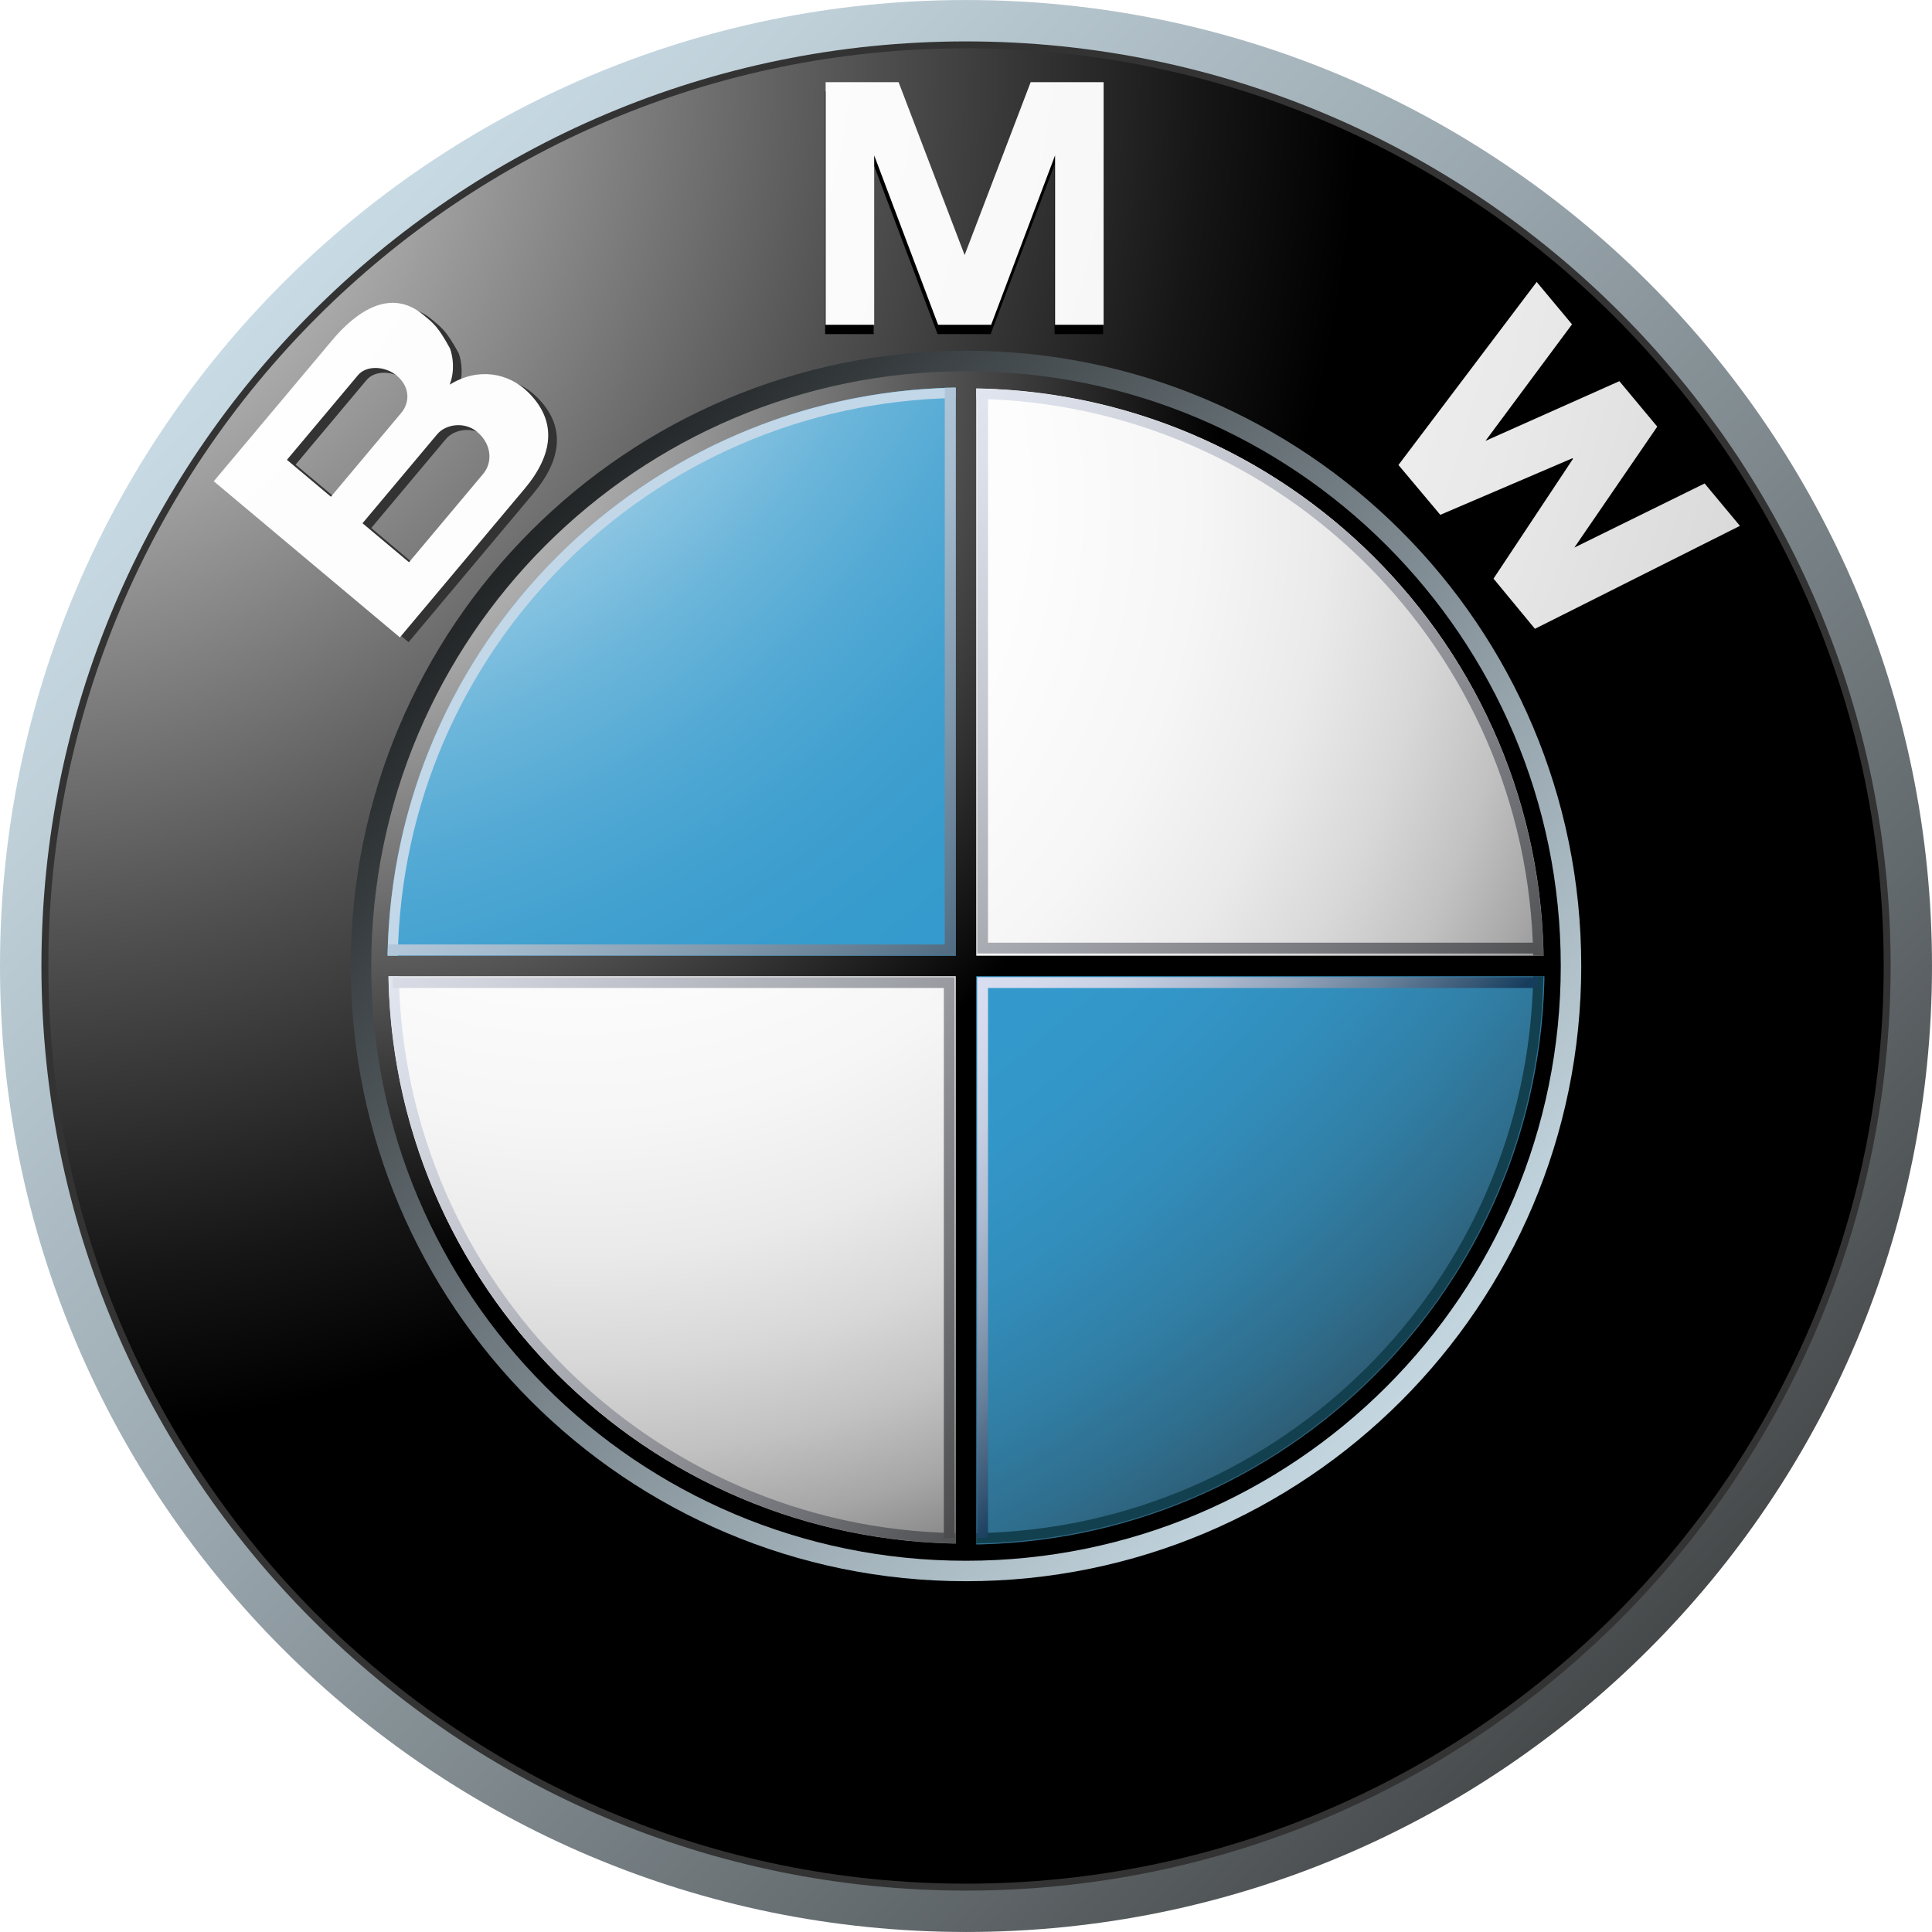
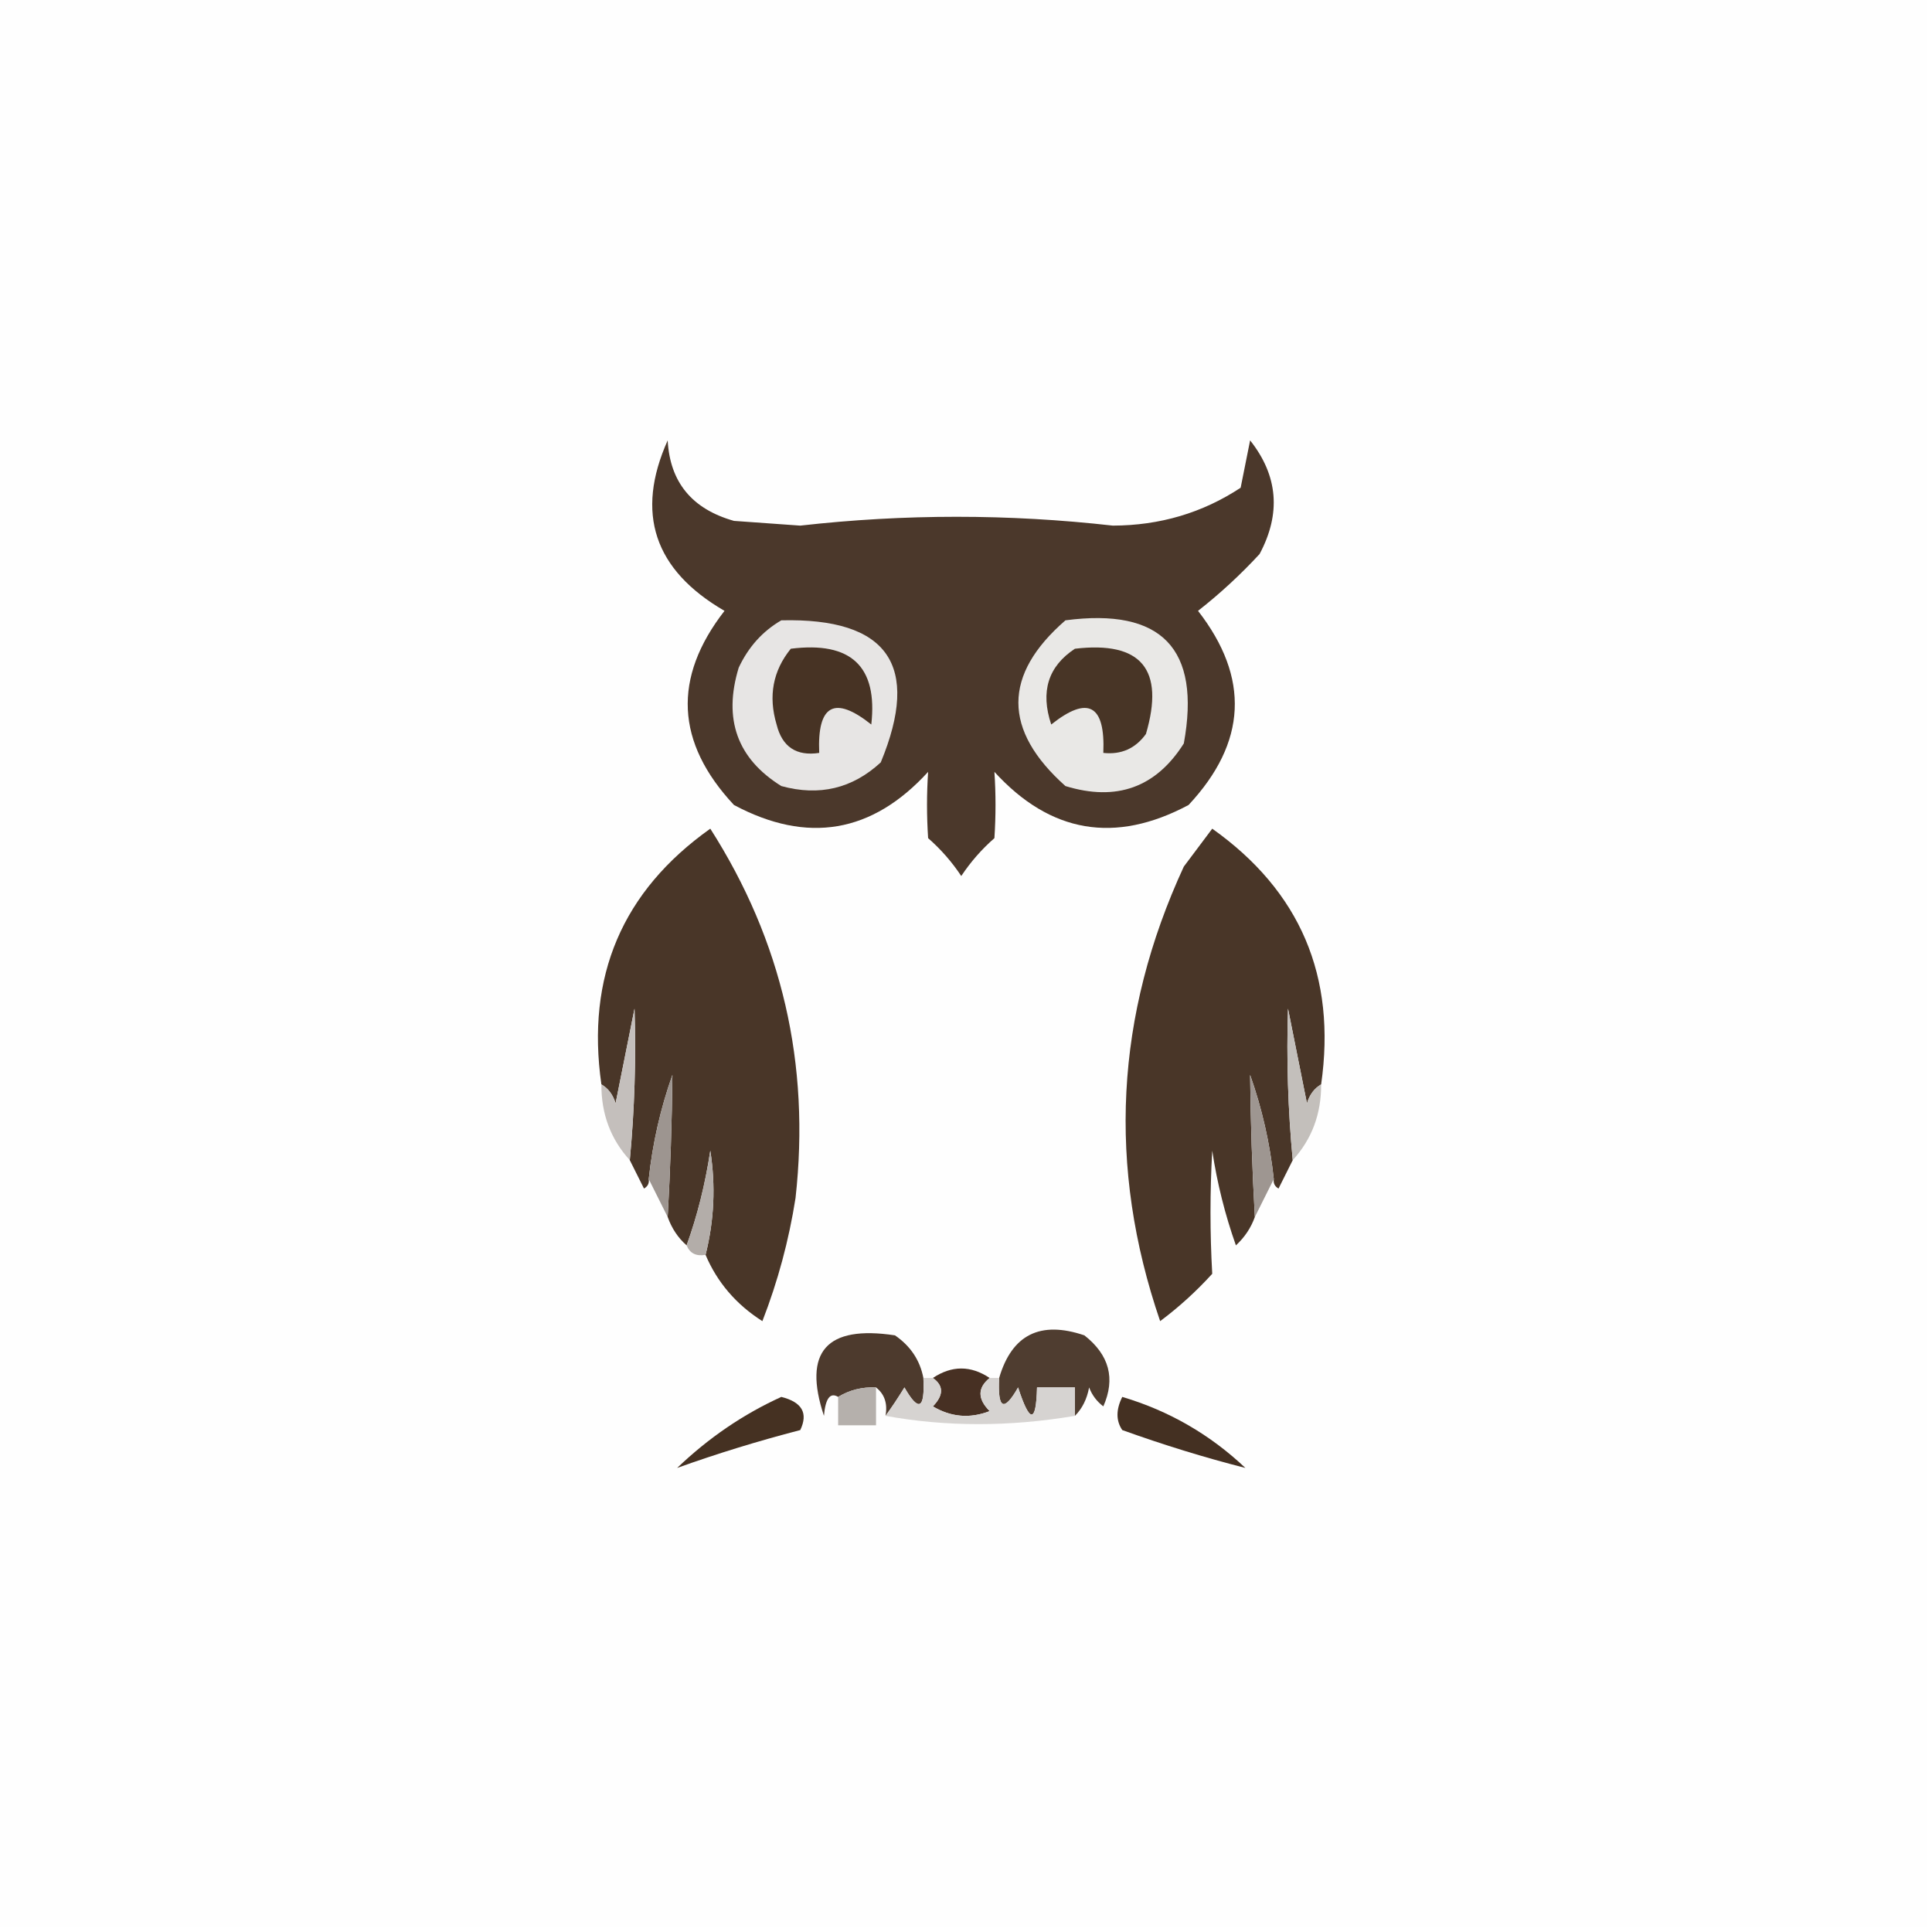
- <svg xmlns="http://www.w3.org/2000/svg" width="800px" height="800px" viewBox="0 -0.01 1013.718 1013.718">
-   <linearGradient id="a" gradientUnits="userSpaceOnUse" x1="-1120.126" y1="2189.824" x2="-44.679" y2="1150.587" gradientTransform="matrix(1 0 0 -1 1045.93 2135.176)">
-     <stop offset="0" stop-color="#dff4ff" />
-     <stop offset=".098" stop-color="#d6eaf5" />
-     <stop offset=".268" stop-color="#bfd0d9" />
-     <stop offset=".488" stop-color="#98a5ac" />
-     <stop offset=".747" stop-color="#646b6e" />
-     <stop offset="1" stop-color="#2b2b2b" />
-   </linearGradient>
-   <path d="M506.86 0C226.94 0 0 226.918 0 506.848c0 279.927 226.94 506.849 506.86 506.849 279.94 0 506.857-226.922 506.857-506.849C1013.719 226.918 786.802 0 506.86 0zm0 988.352c-265.939 0-481.495-215.573-481.495-481.504 0-265.927 215.556-481.512 481.495-481.512 265.938 0 481.511 215.584 481.511 481.512 0 265.93-215.573 481.504-481.511 481.504z" fill="url(#a)" />
-   <path d="M992.004 506.848c0 267.914-217.228 485.134-485.144 485.134-267.919 0-485.123-217.22-485.123-485.134 0-267.929 217.204-485.133 485.123-485.133 267.916 0 485.144 217.204 485.144 485.133z" fill="#333" />
-   <radialGradient id="b" cx="-1052.247" cy="2101.652" r="720.108" gradientTransform="matrix(1 0 0 -1 1045.93 2135.176)" gradientUnits="userSpaceOnUse">
-     <stop offset="0" stop-color="#ffffff" />
-     <stop offset=".306" stop-color="#a8a8a8" />
-     <stop offset=".646" stop-color="#4f4f4f" />
-     <stop offset=".885" stop-color="#161616" />
-     <stop offset="1" />
-   </radialGradient>
-   <path d="M988.371 506.848c0 265.931-215.573 481.504-481.511 481.504-265.939 0-481.495-215.573-481.495-481.504 0-265.927 215.556-481.512 481.495-481.512 265.938 0 481.511 215.585 481.511 481.512z" fill="url(#b)" />
-   <linearGradient id="c" gradientUnits="userSpaceOnUse" x1="-818.029" y1="1409.977" x2="-133.081" y2="748.092" gradientTransform="matrix(-1 0 0 1 58.906 -545.52)">
-     <stop offset="0" stop-color="#dff4ff" />
-     <stop offset=".086" stop-color="#d6eaf5" />
-     <stop offset=".233" stop-color="#bed0d9" />
-     <stop offset=".424" stop-color="#96a4ac" />
-     <stop offset=".652" stop-color="#5f686d" />
-     <stop offset=".907" stop-color="#1a1d1e" />
-     <stop offset="1" />
-   </linearGradient>
-   <path d="M829.677 506.848c0 178.28-144.53 322.804-322.815 322.804-178.289 0-322.819-144.522-322.819-322.804 0-178.289 144.53-322.815 322.819-322.815 178.284-.001 322.815 144.527 322.815 322.815z" fill="url(#c)" />
-   <path d="M519.791 175.308l33.533-88.877v88.877h25.469V48.021h-38.275l-34.814 91.136h.331l-34.812-91.136h-38.276v127.287h25.469V86.431l33.533 88.877zM869.313 232.384l-43.514 63.447 68.347-33.615 18.538 22.231-107.569 54.012-21.735-26.315 41.697-62.869-.247-.31-69.357 29.686-21.984-26.138 72.532-96.044 18.542 22.243-45.417 61.159 70.287-31.349z" />
-   <path d="M281.427 208.068c-10.251-9.951-26.069-12.951-40.939-3.733 2.847-7.363 1.691-14.858.187-19.015-6.414-11.662-8.662-13.137-13.899-17.561-17.097-14.324-35.082-2.093-47.93 13.219l-62.116 74.028 97.65 81.925 65.5-78.047c14.971-17.838 17.282-35.523 1.547-50.816zm-126.321 35.7l37.311-44.464c4.33-5.146 14.106-4.939 20.375.341 6.908 5.795 6.929 14.002 2.289 19.54l-36.896 43.95-23.079-19.367zm102.934 7.393l-38.896 46.353-24.355-20.47 39.186-46.711c4.434-5.281 14.312-6.817 20.974-1.229 7.504 6.312 8.246 15.912 3.091 22.057z" fill="#333" />
-   <radialGradient id="d" cx="-1181.576" cy="2174.985" r="1730.313" gradientTransform="matrix(1 0 0 -1 1045.93 2135.176)" gradientUnits="userSpaceOnUse">
-     <stop offset="0" stop-color="#ffffff" />
-     <stop offset=".31" stop-color="#fdfdfd" />
-     <stop offset=".451" stop-color="#f6f6f6" />
-     <stop offset=".557" stop-color="#e9e9e9" />
-     <stop offset=".646" stop-color="#d7d7d7" />
-     <stop offset=".724" stop-color="#bfbfbf" />
-     <stop offset=".794" stop-color="#a2a2a2" />
-     <stop offset=".859" stop-color="gray" />
-     <stop offset=".92" stop-color="#575757" />
-     <stop offset=".975" stop-color="#2b2b2b" />
-     <stop offset="1" stop-color="#141414" />
-   </radialGradient>
-   <path fill="url(#d)" d="M520.06 170.39l33.533-88.875v88.875h25.47V43.103h-38.279l-34.811 91.133h.33l-34.812-91.133h-38.278V170.39h25.47V81.515l33.536 88.875z" />
-   <radialGradient id="e" cx="-1181.653" cy="2174.985" r="1730.461" gradientTransform="matrix(1 0 0 -1 1045.93 2135.176)" gradientUnits="userSpaceOnUse">
-     <stop offset="0" stop-color="#ffffff" />
-     <stop offset=".31" stop-color="#fdfdfd" />
-     <stop offset=".451" stop-color="#f6f6f6" />
-     <stop offset=".557" stop-color="#e9e9e9" />
-     <stop offset=".646" stop-color="#d7d7d7" />
-     <stop offset=".724" stop-color="#bfbfbf" />
-     <stop offset=".794" stop-color="#a2a2a2" />
-     <stop offset=".859" stop-color="gray" />
-     <stop offset=".92" stop-color="#575757" />
-     <stop offset=".975" stop-color="#2b2b2b" />
-     <stop offset="1" stop-color="#141414" />
-   </radialGradient>
-   <path fill="url(#e)" d="M869.563 223.844l-43.496 63.449 68.347-33.626 18.52 22.242-107.553 54.012-21.736-26.325 41.7-62.861-.245-.319-69.38 29.698-21.96-26.151 72.531-96.033 18.539 22.234-45.41 61.158 70.26-31.337z" />
-   <radialGradient id="f" cx="-1181.748" cy="2175.493" r="1731.785" gradientTransform="matrix(1 0 0 -1 1045.93 2135.176)" gradientUnits="userSpaceOnUse">
-     <stop offset="0" stop-color="#ffffff" />
-     <stop offset=".31" stop-color="#fdfdfd" />
-     <stop offset=".451" stop-color="#f6f6f6" />
-     <stop offset=".557" stop-color="#e9e9e9" />
-     <stop offset=".646" stop-color="#d7d7d7" />
-     <stop offset=".724" stop-color="#bfbfbf" />
-     <stop offset=".794" stop-color="#a2a2a2" />
-     <stop offset=".859" stop-color="gray" />
-     <stop offset=".92" stop-color="#575757" />
-     <stop offset=".975" stop-color="#2b2b2b" />
-     <stop offset="1" stop-color="#141414" />
-   </radialGradient>
-   <path d="M276.868 205.563c-10.229-9.951-26.068-12.953-40.916-3.743 2.824-7.364 1.67-14.86.166-18.996-6.415-11.682-8.642-13.137-13.923-17.57-17.096-14.333-35.059-2.095-47.887 13.231l-62.14 74.016 97.653 81.926 65.499-78.059c14.954-17.839 17.283-35.512 1.548-50.805zm-126.316 35.698l37.307-44.453c4.312-5.155 14.086-4.949 20.376.319 6.909 5.806 6.93 14.023 2.268 19.54l-36.873 43.959-23.078-19.365zm102.951 7.393l-38.896 46.352-24.398-20.47 39.207-46.721c4.434-5.269 14.291-6.806 20.953-1.216 7.547 6.32 8.29 15.9 3.134 22.055z" fill="url(#f)" />
-   <radialGradient id="g" cx="-871.677" cy="1935.101" r="466.718" gradientTransform="matrix(1 0 0 -1 1045.93 2135.176)" gradientUnits="userSpaceOnUse">
-     <stop offset="0" stop-color="#e6e6e6" />
-     <stop offset=".104" stop-color="#d6d6d6" />
-     <stop offset=".307" stop-color="#adadad" />
-     <stop offset=".588" stop-color="#6c6c6c" />
-     <stop offset=".933" stop-color="#121212" />
-     <stop offset="1" />
-   </radialGradient>
-   <path d="M194.788 506.853c0-172.358 139.725-312.083 312.073-312.083 172.367 0 312.072 139.724 312.072 312.083 0 172.351-139.705 312.07-312.072 312.07-172.35 0-312.073-139.72-312.073-312.07z" fill="url(#g)" />
-   <radialGradient id="h" cx="-744.024" cy="1872.327" r="678.742" gradientTransform="matrix(1 0 0 -1 1045.93 2135.176)" gradientUnits="userSpaceOnUse">
-     <stop offset="0" stop-color="#ffffff" />
-     <stop offset=".344" stop-color="#fdfdfd" />
-     <stop offset=".481" stop-color="#f6f6f6" />
-     <stop offset=".582" stop-color="#eaeaea" />
-     <stop offset=".665" stop-color="#d8d8d8" />
-     <stop offset=".737" stop-color="#c2c2c2" />
-     <stop offset=".802" stop-color="#a6a6a6" />
-     <stop offset=".86" stop-color="#848484" />
-     <stop offset=".913" stop-color="#5f5f5f" />
-     <stop offset=".949" stop-color="#404040" />
-     <stop offset=".957" stop-color="#404040" />
-     <stop offset="1" stop-color="#404040" />
-     <stop offset="1" />
-   </radialGradient>
-   <path d="M203.76 506.853c0-167.399 135.701-303.112 303.102-303.112s303.12 135.712 303.12 303.112S674.26 809.965 506.861 809.965 203.76 674.253 203.76 506.853z" fill="url(#h)" />
-   <radialGradient id="i" cx="-943.312" cy="2129.614" r="1202.06" gradientTransform="matrix(1 0 0 -1 1045.93 2135.176)" gradientUnits="userSpaceOnUse">
-     <stop offset=".169" stop-color="#ffffff" />
-     <stop offset=".196" stop-color="#e0eff7" />
-     <stop offset=".241" stop-color="#b2d9ec" />
-     <stop offset=".287" stop-color="#8bc5e2" />
-     <stop offset=".335" stop-color="#6bb5da" />
-     <stop offset=".384" stop-color="#52a9d4" />
-     <stop offset=".436" stop-color="#41a0cf" />
-     <stop offset=".491" stop-color="#369bcd" />
-     <stop offset=".556" stop-color="#39c" />
-     <stop offset=".606" stop-color="#3396c8" />
-     <stop offset=".655" stop-color="#328ebc" />
-     <stop offset=".705" stop-color="#3180a8" />
-     <stop offset=".754" stop-color="#2f6d8c" />
-     <stop offset=".803" stop-color="#2d5468" />
-     <stop offset=".851" stop-color="#2a373d" />
-     <stop offset=".871" stop-color="#292929" />
-   </radialGradient>
-   <path d="M203.284 506.853H506.86V203.277c-167.669 0-303.576 135.908-303.576 303.576z" fill="url(#i)" />
-   <radialGradient id="j" cx="-943.312" cy="2129.623" r="1202.037" gradientTransform="matrix(1 0 0 -1 1045.93 2135.176)" gradientUnits="userSpaceOnUse">
-     <stop offset=".169" stop-color="#ffffff" />
-     <stop offset=".196" stop-color="#e0eff7" />
-     <stop offset=".241" stop-color="#b2d9ec" />
-     <stop offset=".287" stop-color="#8bc5e2" />
-     <stop offset=".335" stop-color="#6bb5da" />
-     <stop offset=".384" stop-color="#52a9d4" />
-     <stop offset=".436" stop-color="#41a0cf" />
-     <stop offset=".491" stop-color="#369bcd" />
-     <stop offset=".556" stop-color="#39c" />
-     <stop offset=".606" stop-color="#3396c8" />
-     <stop offset=".655" stop-color="#328ebc" />
-     <stop offset=".705" stop-color="#3180a8" />
-     <stop offset=".754" stop-color="#2f6d8c" />
-     <stop offset=".803" stop-color="#2d5468" />
-     <stop offset=".851" stop-color="#2a373d" />
-     <stop offset=".871" stop-color="#292929" />
-   </radialGradient>
-   <path d="M506.86 506.853v303.578c167.667 0 303.576-135.933 303.576-303.578H506.86z" fill="url(#j)" />
-   <radialGradient id="k" cx="-865.303" cy="1929.222" r="457.773" gradientTransform="matrix(1 0 0 -1 1045.93 2135.176)" gradientUnits="userSpaceOnUse">
-     <stop offset="0" stop-color="#e6e6e6" />
-     <stop offset=".104" stop-color="#d6d6d6" />
-     <stop offset=".307" stop-color="#adadad" />
-     <stop offset=".588" stop-color="#6c6c6c" />
-     <stop offset=".933" stop-color="#121212" />
-     <stop offset="1" />
-   </radialGradient>
-   <path fill="url(#k)" d="M812.95 501.458H512.242V200.75h-10.766v300.708H200.768v10.767h300.708v300.717h10.766V512.225H812.95z" />
-   <linearGradient id="l" gradientUnits="userSpaceOnUse" x1="-599.096" y1="2043.521" x2="-152.677" y2="1612.133" gradientTransform="matrix(1 0 0 -1 1045.93 2135.176)">
-     <stop offset="0" stop-color="#f0f4ff" />
-     <stop offset=".109" stop-color="#ebeff9" />
-     <stop offset=".247" stop-color="#dce0ea" />
-     <stop offset=".403" stop-color="#c4c7cf" />
-     <stop offset=".57" stop-color="#a2a4ab" />
-     <stop offset=".747" stop-color="#76777c" />
-     <stop offset=".929" stop-color="#414243" />
-     <stop offset="1" stop-color="#2b2b2b" />
-   </linearGradient>
-   <path d="M512.242 209.267c160.142 2.848 289.366 132.062 292.232 292.191h5.359c-2.862-163.099-134.481-294.736-297.593-297.583l.002 5.392z" fill="url(#l)" />
-   <path d="M208.729 501.418c2.845-160.347 132.256-289.747 292.604-292.604v-5.383c-163.336 2.856-295.12 134.669-297.987 297.986l5.383.001z" fill="#c2d7e8" />
-   <linearGradient id="m" gradientUnits="userSpaceOnUse" x1="-961.44" y1="1679.306" x2="-515.015" y2="1247.911" gradientTransform="matrix(1 0 0 -1 1045.93 2135.176)">
-     <stop offset="0" stop-color="#f0f4ff" />
-     <stop offset=".109" stop-color="#ebeff9" />
-     <stop offset=".247" stop-color="#dce0ea" />
-     <stop offset=".403" stop-color="#c4c7cf" />
-     <stop offset=".57" stop-color="#a2a4ab" />
-     <stop offset=".747" stop-color="#76777c" />
-     <stop offset=".929" stop-color="#414243" />
-     <stop offset="1" stop-color="#2b2b2b" />
-   </linearGradient>
-   <path d="M501.476 804.433c-160.14-2.844-289.364-132.068-292.211-292.208h-5.381c2.865 163.108 134.483 294.75 297.593 297.595l-.001-5.387z" fill="url(#m)" />
-   <path d="M804.475 512.225c-2.866 160.14-132.092 289.364-292.232 292.208v5.387c163.11-2.845 294.747-134.485 297.593-297.595h-5.361z" fill="#12404f" />
-   <linearGradient id="n" gradientUnits="userSpaceOnUse" x1="-745.471" y1="1833.135" x2="-513.982" y2="1609.44" gradientTransform="matrix(1 0 0 -1 1045.93 2135.176)">
-     <stop offset="0" stop-color="#c2d7e8" />
-     <stop offset=".134" stop-color="#bacfe1" />
-     <stop offset=".343" stop-color="#a4bacd" />
-     <stop offset=".6" stop-color="#8098ac" />
-     <stop offset=".894" stop-color="#4e697f" />
-     <stop offset="1" stop-color="#3a566d" />
-   </linearGradient>
-   <path fill="url(#n)" d="M495.724 203.432v292.119h-292.11v5.764h297.862V203.432z" />
-   <linearGradient id="o" gradientUnits="userSpaceOnUse" x1="-861.404" y1="1778.32" x2="-419.473" y2="1351.268" gradientTransform="matrix(1 0 0 -1 1045.93 2135.176)">
-     <stop offset="0" stop-color="#f0f4ff" />
-     <stop offset=".097" stop-color="#e8ebf6" />
-     <stop offset=".257" stop-color="#d1d4dd" />
-     <stop offset=".459" stop-color="#abaeb5" />
-     <stop offset=".695" stop-color="#78797d" />
-     <stop offset=".958" stop-color="#363637" />
-     <stop offset="1" stop-color="#2b2b2b" />
-   </linearGradient>
-   <path fill="url(#o)" d="M495.229 806.995V518.391h-289.2V512.7h294.892V806.995z" />
-   <linearGradient id="p" gradientUnits="userSpaceOnUse" x1="-535.674" y1="1619.907" x2="-380.656" y2="1470.109" gradientTransform="matrix(1 0 0 -1 1045.93 2135.176)">
-     <stop offset="0" stop-color="#d9def0" />
-     <stop offset=".123" stop-color="#d4daec" />
-     <stop offset=".263" stop-color="#c7cfe2" />
-     <stop offset=".411" stop-color="#b0bcd1" />
-     <stop offset=".566" stop-color="#90a1b8" />
-     <stop offset=".725" stop-color="#677f99" />
-     <stop offset=".885" stop-color="#355674" />
-     <stop offset=".972" stop-color="#173d5d" />
-   </linearGradient>
-   <path fill="url(#p)" d="M518.409 806.995V518.391h288.602V512.7H512.737V806.995z" />
-   <linearGradient id="q" gradientUnits="userSpaceOnUse" x1="-694.251" y1="1940.398" x2="-252.797" y2="1513.809" gradientTransform="matrix(1 0 0 -1 1045.93 2135.176)">
-     <stop offset="0" stop-color="#f0f4ff" />
-     <stop offset=".109" stop-color="#ebeff9" />
-     <stop offset=".247" stop-color="#dce0ea" />
-     <stop offset=".403" stop-color="#c4c7cf" />
-     <stop offset=".57" stop-color="#a2a4ab" />
-     <stop offset=".747" stop-color="#76777c" />
-     <stop offset=".929" stop-color="#414243" />
-     <stop offset="1" stop-color="#2b2b2b" />
-   </linearGradient>
-   <path fill="url(#q)" d="M518.409 206.011v288.602h288.602v5.682H512.737V206.011z" />
+ <svg xmlns="http://www.w3.org/2000/svg" version="1.1" width="204px" height="204px" style="shape-rendering:geometricPrecision; text-rendering:geometricPrecision; image-rendering:optimizeQuality; fill-rule:evenodd; clip-rule:evenodd">
+   <g>
+     <path style="opacity:1" fill="#fefefe" d="M -0.5,-0.5 C 67.5,-0.5 135.5,-0.5 203.5,-0.5C 203.5,67.5 203.5,135.5 203.5,203.5C 135.5,203.5 67.5,203.5 -0.5,203.5C -0.5,135.5 -0.5,67.5 -0.5,-0.5 Z" />
+   </g>
+   <g>
+     <path style="opacity:1" fill="#4b382b" d="M 70.5,46.5 C 70.739,50.918 73.072,53.751 77.5,55C 79.833,55.167 82.167,55.333 84.5,55.5C 95.505,54.257 106.505,54.257 117.5,55.5C 122.474,55.486 126.974,54.153 131,51.5C 131.333,49.833 131.667,48.167 132,46.5C 134.95,50.225 135.284,54.225 133,58.5C 130.984,60.684 128.817,62.684 126.5,64.5C 131.993,71.572 131.66,78.405 125.5,85C 117.738,89.139 110.904,87.972 105,81.5C 105.155,83.811 105.155,86.144 105,88.5C 103.647,89.685 102.48,91.019 101.5,92.5C 100.52,91.019 99.353,89.685 98,88.5C 97.845,86.144 97.845,83.811 98,81.5C 92.096,87.972 85.262,89.139 77.5,85C 71.34,78.405 71.007,71.572 76.5,64.5C 69.061,60.184 67.061,54.184 70.5,46.5 Z" />
+   </g>
+   <g>
+     <path style="opacity:1" fill="#e7e5e4" d="M 82.5,65.5 C 93.747,65.232 97.247,70.232 93,80.5C 90.005,83.265 86.505,84.098 82.5,83C 77.845,80.103 76.345,75.937 78,70.5C 79.025,68.313 80.525,66.646 82.5,65.5 Z" />
+   </g>
+   <g>
+     <path style="opacity:1" fill="#e9e8e6" d="M 112.5,65.5 C 122.659,64.158 126.826,68.491 125,78.5C 122.058,83.153 117.891,84.653 112.5,83C 105.875,77.09 105.875,71.257 112.5,65.5 Z" />
+   </g>
+   <g>
+     <path style="opacity:1" fill="#473324" d="M 83.5,68.5 C 89.861,67.697 92.694,70.364 92,76.5C 88.118,73.413 86.284,74.413 86.5,79.5C 84.088,79.863 82.588,78.863 82,76.5C 81.109,73.502 81.609,70.836 83.5,68.5 Z" />
+   </g>
+   <g>
+     <path style="opacity:1" fill="#483526" d="M 113.5,68.5 C 120.503,67.673 123.003,70.673 121,77.5C 119.89,79.037 118.39,79.704 116.5,79.5C 116.716,74.413 114.882,73.413 111,76.5C 109.837,73.029 110.67,70.362 113.5,68.5 Z" />
+   </g>
+   <g>
+     <path style="opacity:1" fill="#493628" d="M 74.5,132.5 C 75.412,128.869 75.579,125.203 75,121.5C 74.465,125.038 73.632,128.372 72.5,131.5C 71.599,130.71 70.932,129.71 70.5,128.5C 70.782,123.478 70.949,118.478 71,113.5C 69.739,117.062 68.906,120.729 68.5,124.5C 68.565,124.938 68.399,125.272 68,125.5C 67.487,124.473 66.987,123.473 66.5,122.5C 67.002,117.162 67.169,111.828 67,106.5C 66.333,109.833 65.667,113.167 65,116.5C 64.722,115.584 64.222,114.918 63.5,114.5C 61.871,103.099 65.704,94.1 75,87.5C 82.573,99.354 85.573,112.354 84,126.5C 83.299,130.971 82.132,135.304 80.5,139.5C 77.734,137.741 75.734,135.407 74.5,132.5 Z" />
+   </g>
+   <g>
+     <path style="opacity:1" fill="#493628" d="M 139.5,114.5 C 138.778,114.918 138.278,115.584 138,116.5C 137.333,113.167 136.667,109.833 136,106.5C 135.831,111.828 135.998,117.162 136.5,122.5C 136.013,123.473 135.513,124.473 135,125.5C 134.601,125.272 134.435,124.938 134.5,124.5C 134.094,120.729 133.261,117.062 132,113.5C 132.051,118.478 132.218,123.478 132.5,128.5C 132.092,129.643 131.425,130.643 130.5,131.5C 129.35,128.253 128.517,124.92 128,121.5C 127.755,125.853 127.755,130.187 128,134.5C 126.316,136.351 124.483,138.018 122.5,139.5C 116.913,123.2 117.746,107.2 125,91.5C 126,90.167 127,88.833 128,87.5C 137.296,94.1 141.129,103.099 139.5,114.5 Z" />
+   </g>
+   <g>
+     <path style="opacity:1" fill="#c4bfbc" d="M 66.5,122.5 C 64.485,120.293 63.485,117.626 63.5,114.5C 64.222,114.918 64.722,115.584 65,116.5C 65.667,113.167 66.333,109.833 67,106.5C 67.169,111.828 67.002,117.162 66.5,122.5 Z" />
+   </g>
+   <g>
+     <path style="opacity:1" fill="#c3bfbb" d="M 139.5,114.5 C 139.515,117.626 138.515,120.293 136.5,122.5C 135.998,117.162 135.831,111.828 136,106.5C 136.667,109.833 137.333,113.167 138,116.5C 138.278,115.584 138.778,114.918 139.5,114.5 Z" />
+   </g>
+   <g>
+     <path style="opacity:1" fill="#9d9590" d="M 70.5,128.5 C 69.833,127.167 69.167,125.833 68.5,124.5C 68.906,120.729 69.739,117.062 71,113.5C 70.949,118.478 70.782,123.478 70.5,128.5 Z" />
+   </g>
+   <g>
+     <path style="opacity:1" fill="#9e9691" d="M 134.5,124.5 C 133.833,125.833 133.167,127.167 132.5,128.5C 132.218,123.478 132.051,118.478 132,113.5C 133.261,117.062 134.094,120.729 134.5,124.5 Z" />
+   </g>
+   <g>
+     <path style="opacity:1" fill="#b3ada9" d="M 74.5,132.5 C 73.508,132.672 72.842,132.338 72.5,131.5C 73.632,128.372 74.465,125.038 75,121.5C 75.579,125.203 75.412,128.869 74.5,132.5 Z" />
+   </g>
+   <g>
+     <path style="opacity:1" fill="#4d3a2d" d="M 97.5,145.5 C 97.671,148.797 97.005,149.131 95.5,146.5C 94.824,147.602 94.158,148.602 93.5,149.5C 93.737,148.209 93.404,147.209 92.5,146.5C 91.041,146.433 89.708,146.766 88.5,147.5C 87.659,146.991 87.159,147.657 87,149.5C 84.757,142.735 87.257,139.902 94.5,141C 96.141,142.129 97.141,143.629 97.5,145.5 Z" />
+   </g>
+   <g>
+     <path style="opacity:1" fill="#4f3d30" d="M 113.5,149.5 C 113.5,148.5 113.5,147.5 113.5,146.5C 112.167,146.5 110.833,146.5 109.5,146.5C 109.404,150.311 108.738,150.311 107.5,146.5C 105.995,149.131 105.329,148.797 105.5,145.5C 106.843,140.922 109.843,139.422 114.5,141C 117.132,143.066 117.799,145.566 116.5,148.5C 115.808,147.975 115.308,147.308 115,146.5C 114.768,147.737 114.268,148.737 113.5,149.5 Z" />
+   </g>
+   <g>
+     <path style="opacity:1" fill="#473023" d="M 98.5,145.5 C 100.5,144.167 102.5,144.167 104.5,145.5C 103.209,146.542 103.209,147.708 104.5,149C 102.421,149.808 100.421,149.641 98.5,148.5C 99.653,147.313 99.653,146.313 98.5,145.5 Z" />
+   </g>
+   <g>
+     <path style="opacity:1" fill="#b5b0ac" d="M 92.5,146.5 C 92.5,147.833 92.5,149.167 92.5,150.5C 91.167,150.5 89.833,150.5 88.5,150.5C 88.5,149.5 88.5,148.5 88.5,147.5C 89.708,146.766 91.041,146.433 92.5,146.5 Z" />
+   </g>
+   <g>
+     <path style="opacity:1" fill="#453122" d="M 82.5,147.5 C 84.687,148.049 85.354,149.215 84.5,151C 79.986,152.175 75.652,153.508 71.5,155C 74.818,151.825 78.485,149.325 82.5,147.5 Z" />
+   </g>
+   <g>
+     <path style="opacity:1" fill="#d6d3d1" d="M 97.5,145.5 C 97.833,145.5 98.167,145.5 98.5,145.5C 99.653,146.313 99.653,147.313 98.5,148.5C 100.421,149.641 102.421,149.808 104.5,149C 103.209,147.708 103.209,146.542 104.5,145.5C 104.833,145.5 105.167,145.5 105.5,145.5C 105.329,148.797 105.995,149.131 107.5,146.5C 108.738,150.311 109.404,150.311 109.5,146.5C 110.833,146.5 112.167,146.5 113.5,146.5C 113.5,147.5 113.5,148.5 113.5,149.5C 106.579,150.667 99.912,150.667 93.5,149.5C 94.158,148.602 94.824,147.602 95.5,146.5C 97.005,149.131 97.671,148.797 97.5,145.5 Z" />
+   </g>
+   <g>
+     <path style="opacity:1" fill="#443022" d="M 118.5,147.5 C 123.432,148.966 127.765,151.466 131.5,155C 127.216,153.908 122.882,152.575 118.5,151C 117.829,150.014 117.829,148.847 118.5,147.5 Z" />
+   </g>
</svg>
